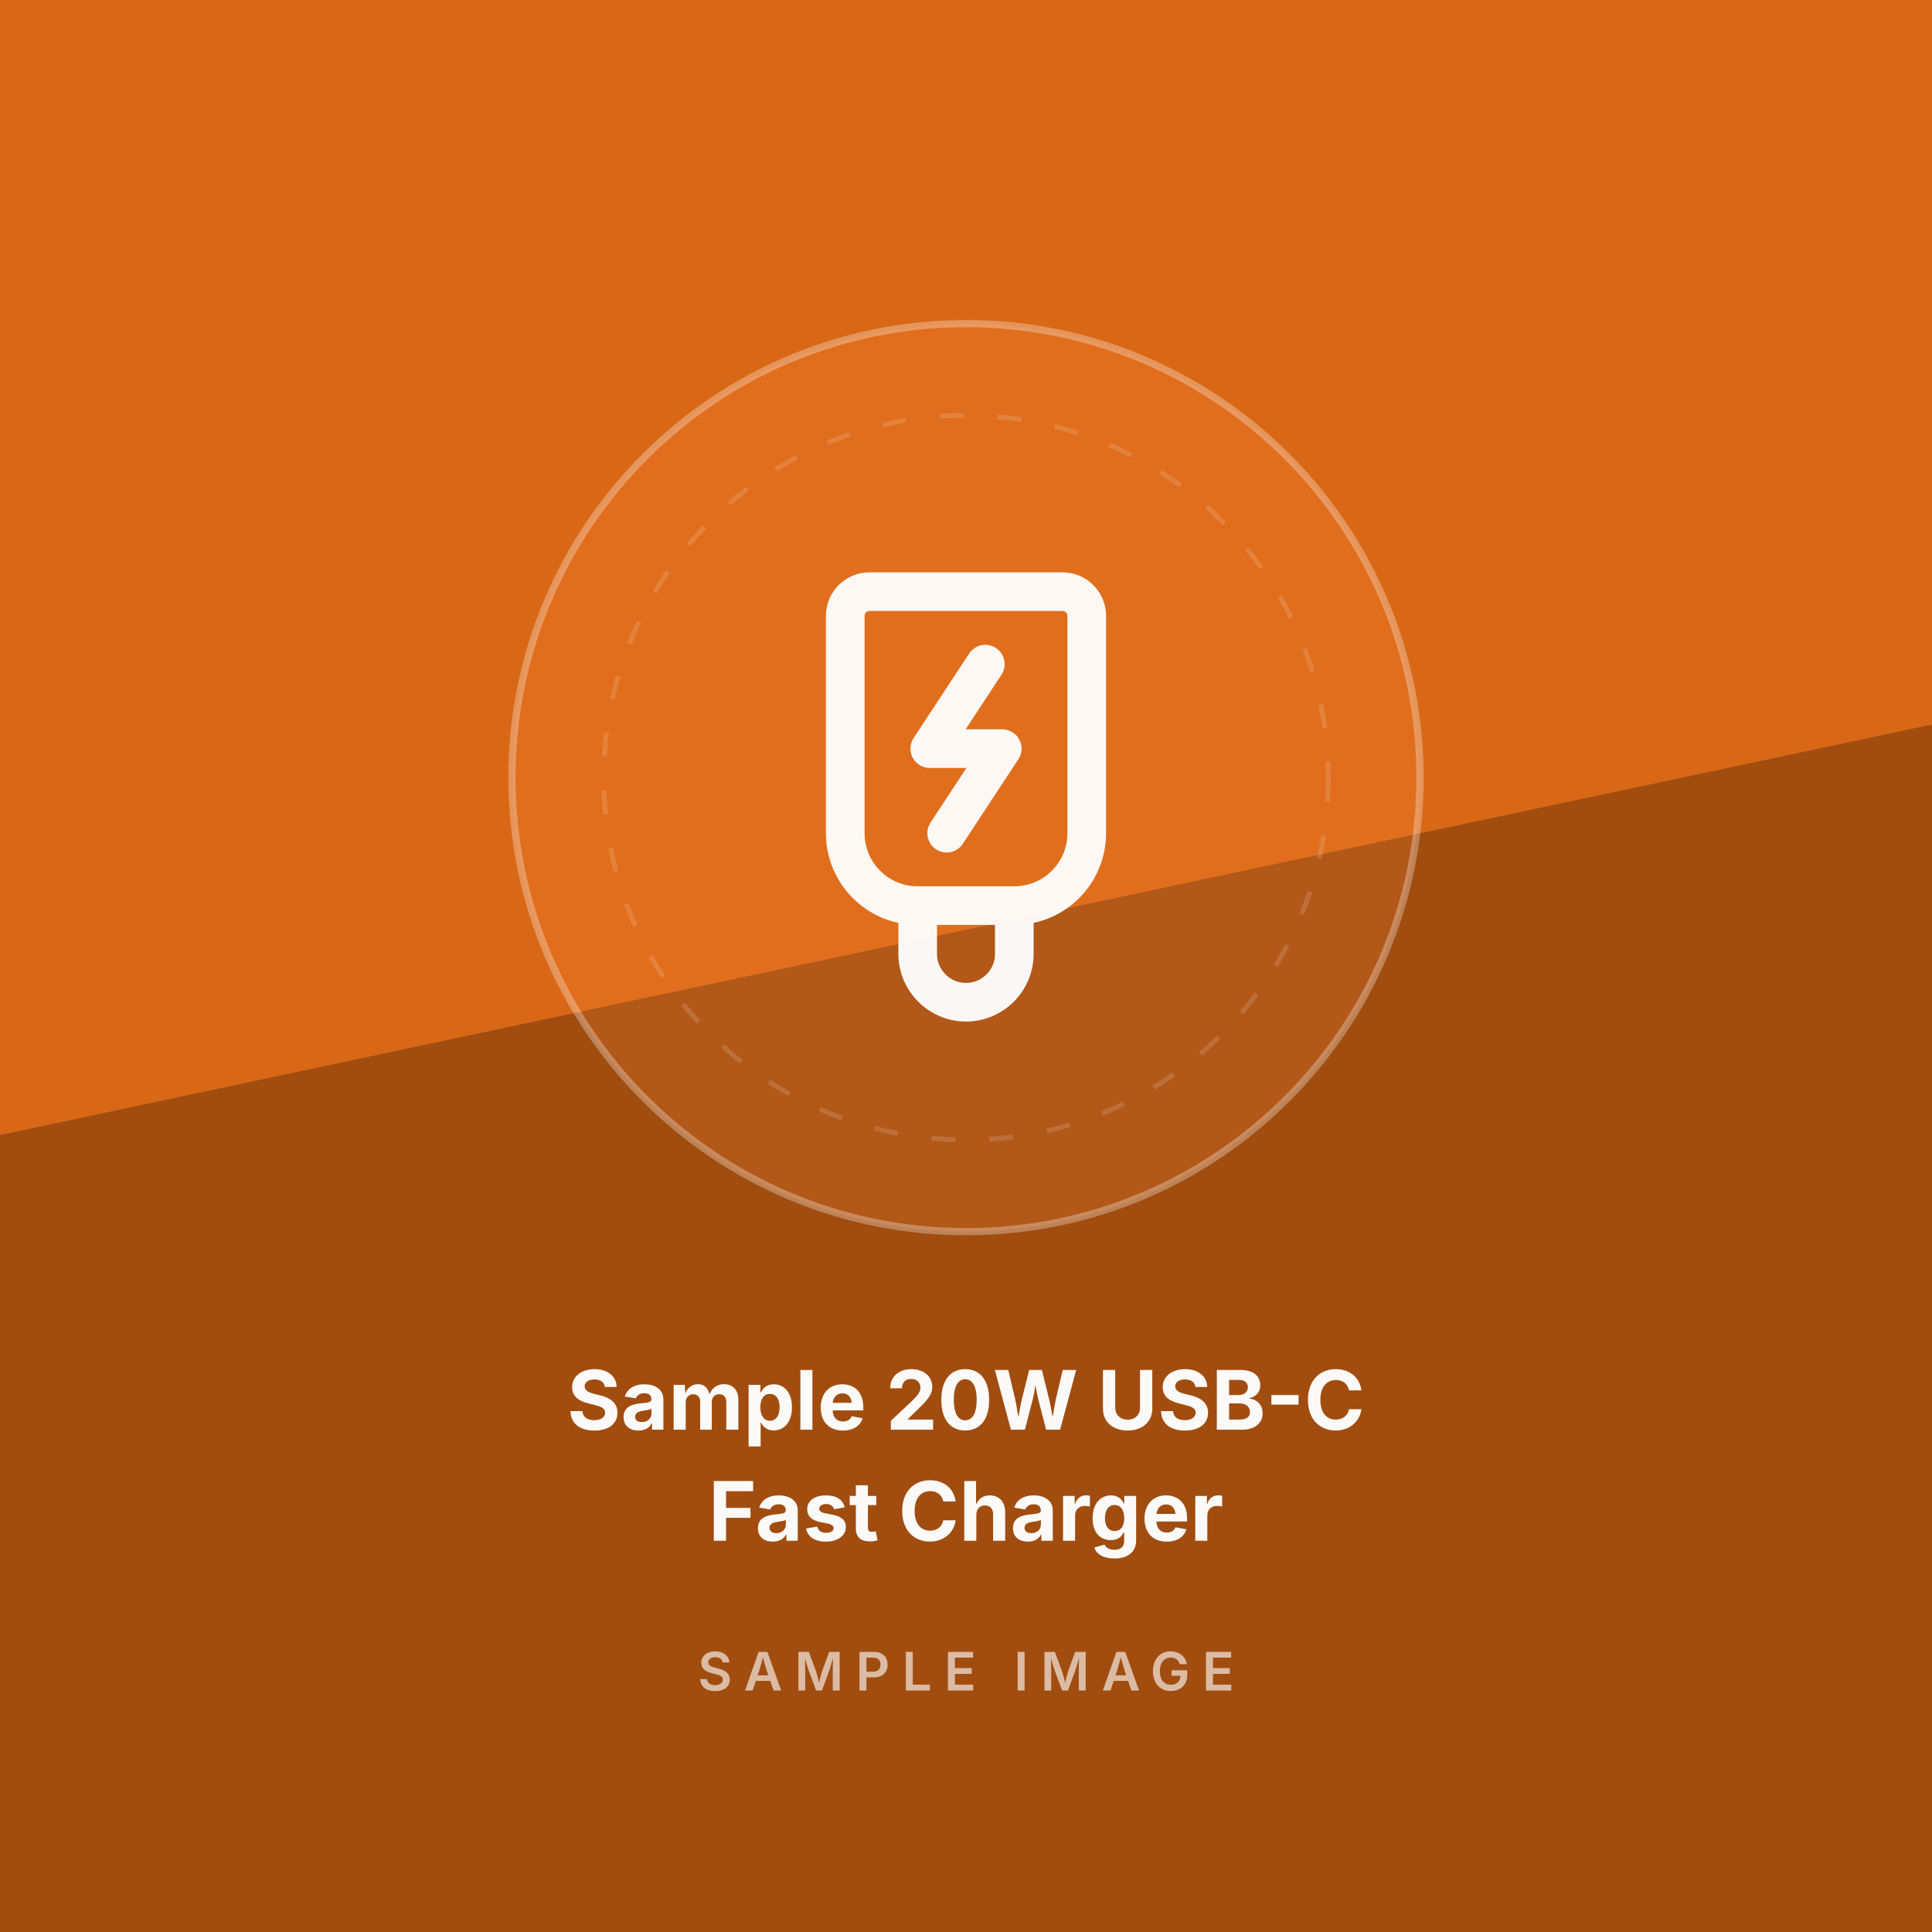
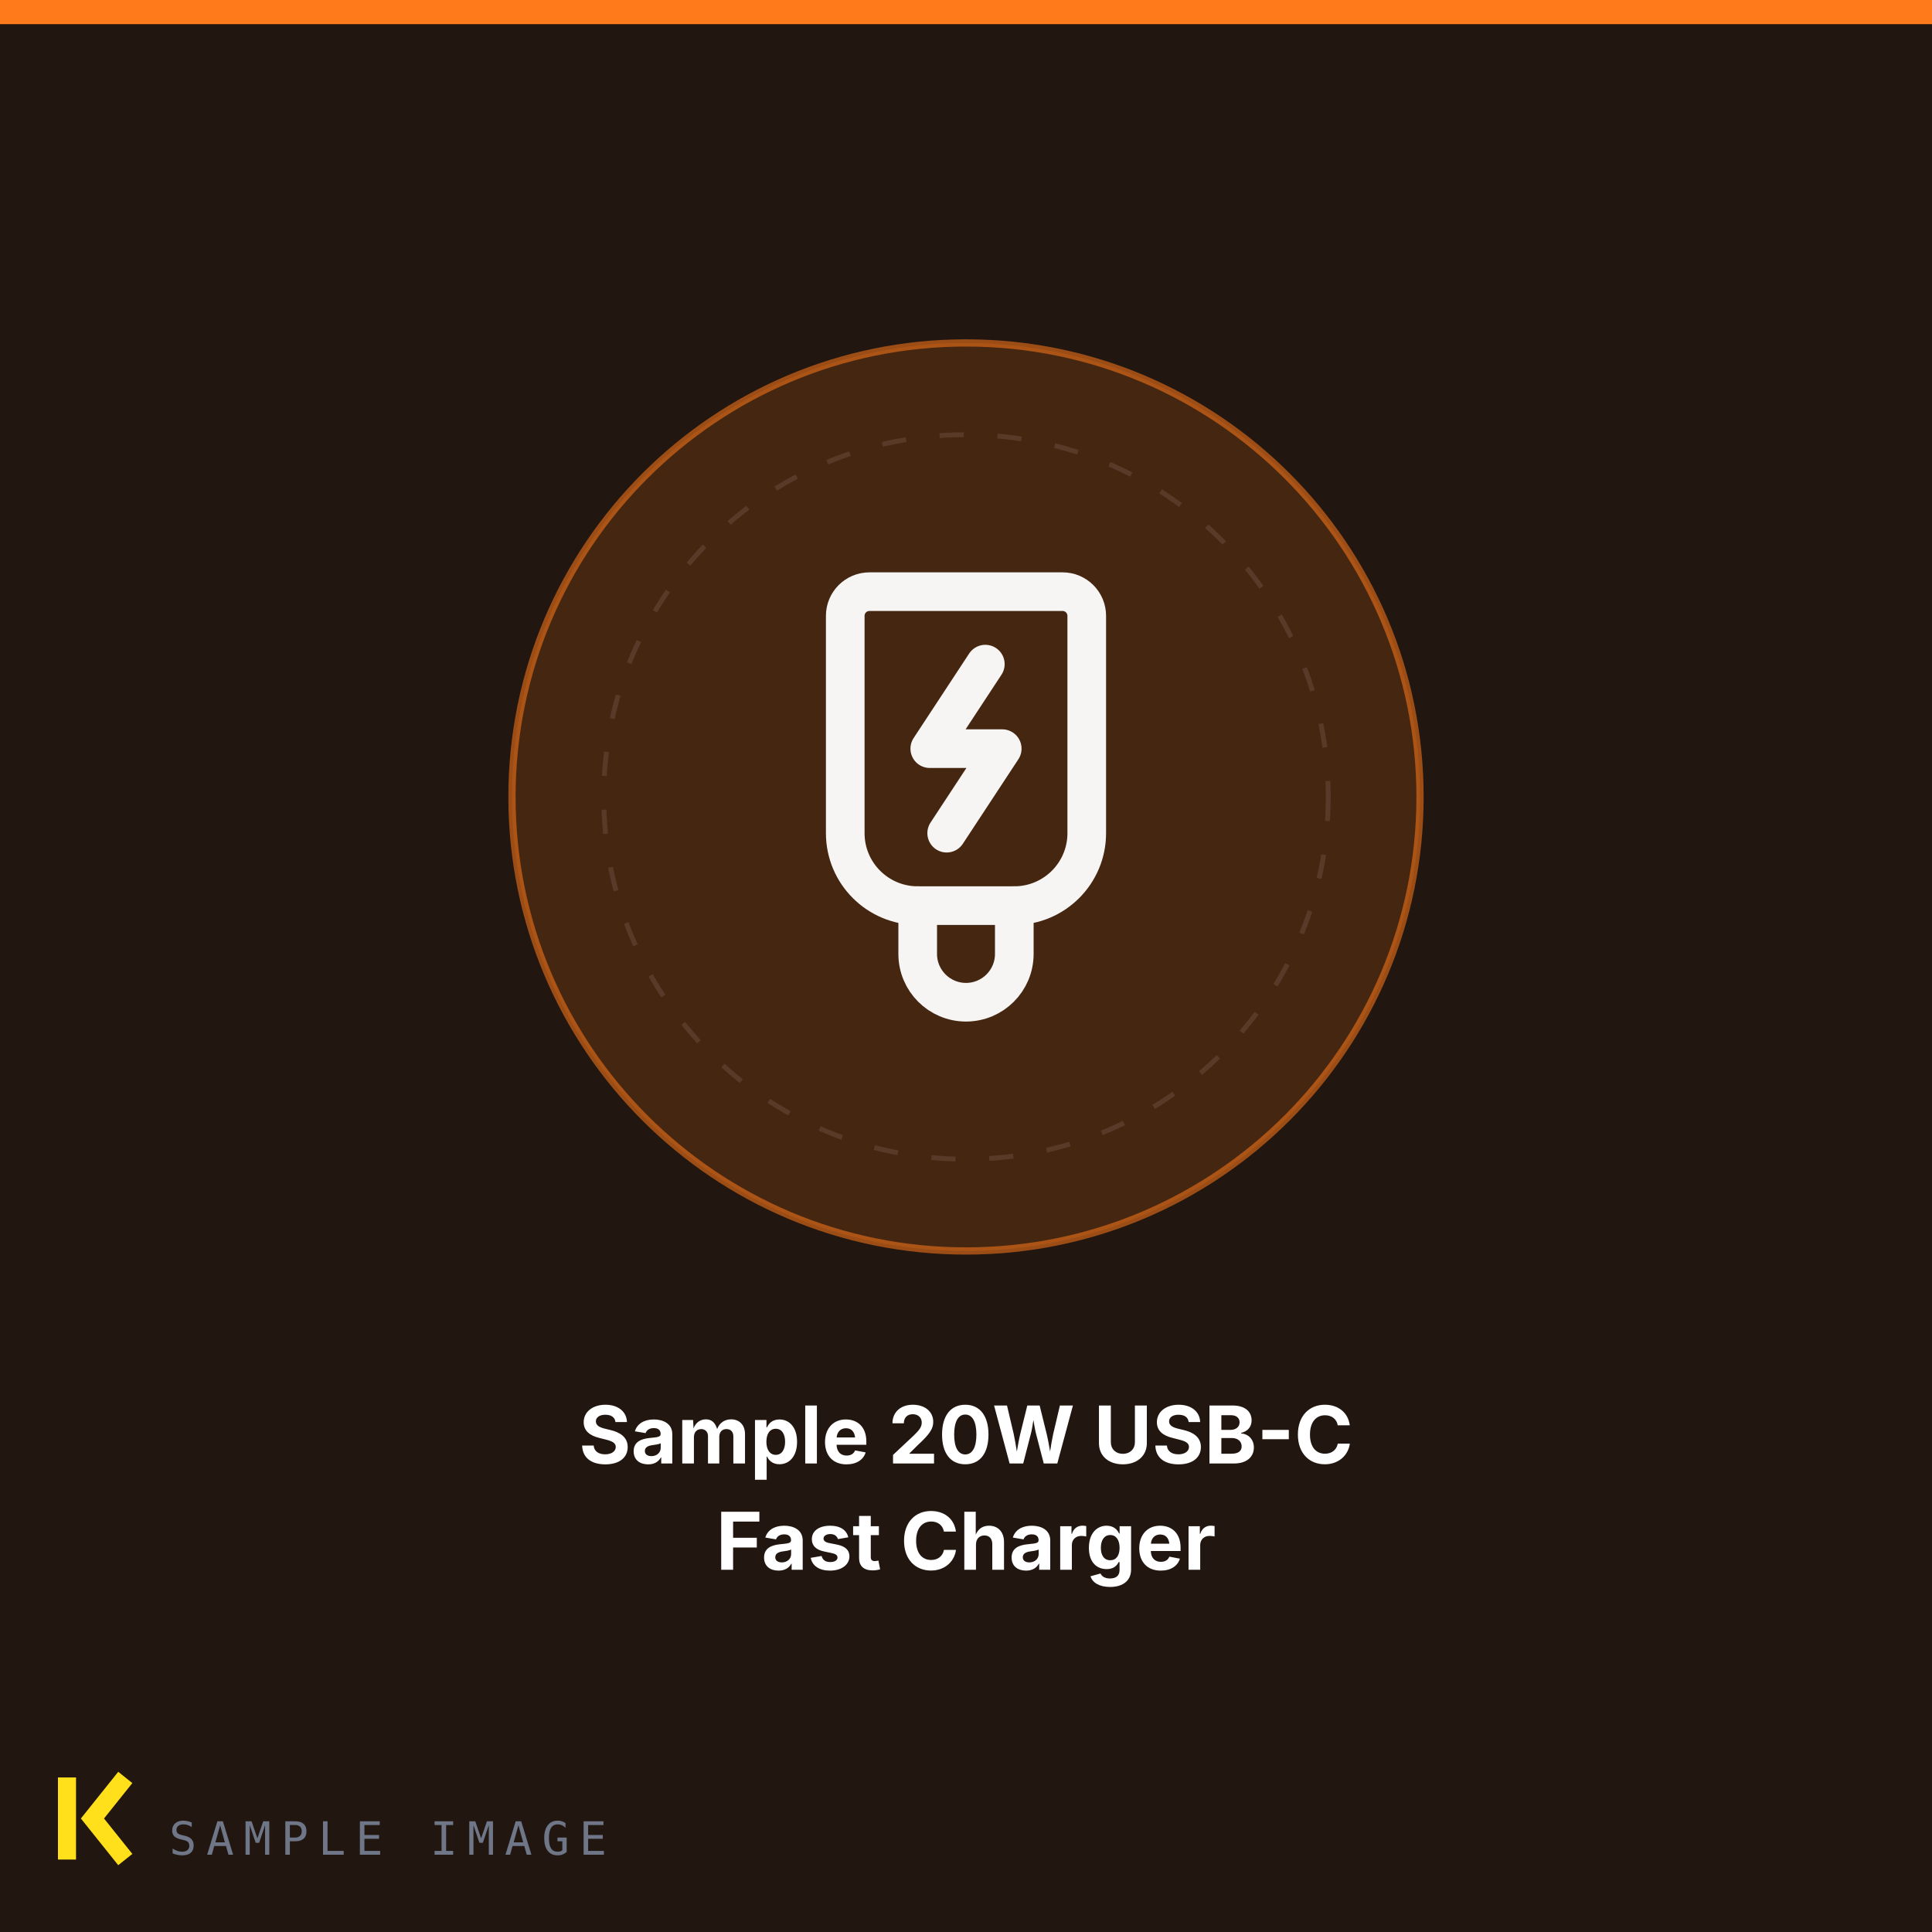
<svg xmlns="http://www.w3.org/2000/svg" viewBox="0 0 800 800" width="800" height="800" role="img" aria-label="Sample 20W USB-C Fast Charger — sample product image">
-   <rect width="800" height="800" fill="#d96816" />
-   <path d="M0 470 800 300V800H0Z" fill="#73370c" fill-opacity=".55" />
-   <circle cx="400" cy="322" r="188" fill="#ff8f3f" fill-opacity=".18" />
-   <circle cx="400" cy="322" r="188" fill="none" stroke="#fff" stroke-opacity=".30" stroke-width="3" />
-   <circle cx="400" cy="322" r="150" fill="none" stroke="#fff" stroke-opacity=".14" stroke-width="2" stroke-dasharray="10 14" />
+   <rect width="800" height="800" fill="#0A0B0F" />
+   <rect width="800" height="800" fill="#FF7A1A" fill-opacity=".10" />
+   <rect y="0" width="800" height="10" fill="#FF7A1A" />
+   <circle cx="400" cy="330" r="188" fill="#FF7A1A" fill-opacity=".16" />
+   <circle cx="400" cy="330" r="188" fill="none" stroke="#FF7A1A" stroke-opacity=".55" stroke-width="3" />
+   <circle cx="400" cy="330" r="150" fill="none" stroke="#fff" stroke-opacity=".10" stroke-width="2" stroke-dasharray="10 14" />
  <g transform="translate(280 210) scale(10)" color="#ffffff" stroke-width="1.35" opacity=".95">
    <path d="M8 3.5h8a1 1 0 0 1 1 1v9a3 3 0 0 1-3 3h-4a3 3 0 0 1-3-3v-9a1 1 0 0 1 1-1Z" fill="none" stroke="currentColor" stroke-width="1.6" stroke-linecap="round" stroke-linejoin="round" />
    <path d="M10 16.5v2a2 2 0 0 0 4 0v-2" fill="none" stroke="currentColor" stroke-width="1.6" stroke-linecap="round" stroke-linejoin="round" />
    <path d="M12.8 6.5 10.5 10h3l-2.3 3.5" fill="none" stroke="currentColor" stroke-width="1.6" stroke-linecap="round" stroke-linejoin="round" />
  </g>
-   <text x="400" y="700" text-anchor="middle" font-size="22" font-weight="600" fill="#fff" opacity=".62" letter-spacing="5" font-family="Space Grotesk, Inter, Segoe UI, Roboto, Helvetica, Arial, sans-serif">SAMPLE IMAGE</text>
+   <g transform="translate(24 736) scale(0.34)" fill="#FFE01A" color="#FFE01A">
+     <rect x="0" y="0" width="22" height="100" />
+     <path d="M 82 0 L 42 50 L 82 100" fill="none" stroke="currentColor" stroke-width="22" stroke-linecap="butt" stroke-linejoin="miter" />
+   </g>
+   <text x="70" y="768" font-family="ui-monospace, SFMono-Regular, Menlo, monospace" font-size="19" letter-spacing="4" fill="#6E7687">SAMPLE IMAGE</text>
  <g font-family="Space Grotesk, Inter, Segoe UI, Roboto, Helvetica, Arial, sans-serif">
-     <text x="400" y="592" text-anchor="middle" font-size="34" font-weight="700" fill="#fff" opacity=".97">Sample 20W USB-C</text>
-     <text x="400" y="638" text-anchor="middle" font-size="34" font-weight="700" fill="#fff" opacity=".97">Fast Charger</text>
+     <text x="400" y="606" text-anchor="middle" font-size="33" font-weight="700" fill="#fff">Sample 20W USB-C</text>
+     <text x="400" y="650" text-anchor="middle" font-size="33" font-weight="700" fill="#fff">Fast Charger</text>
  </g>
</svg>
